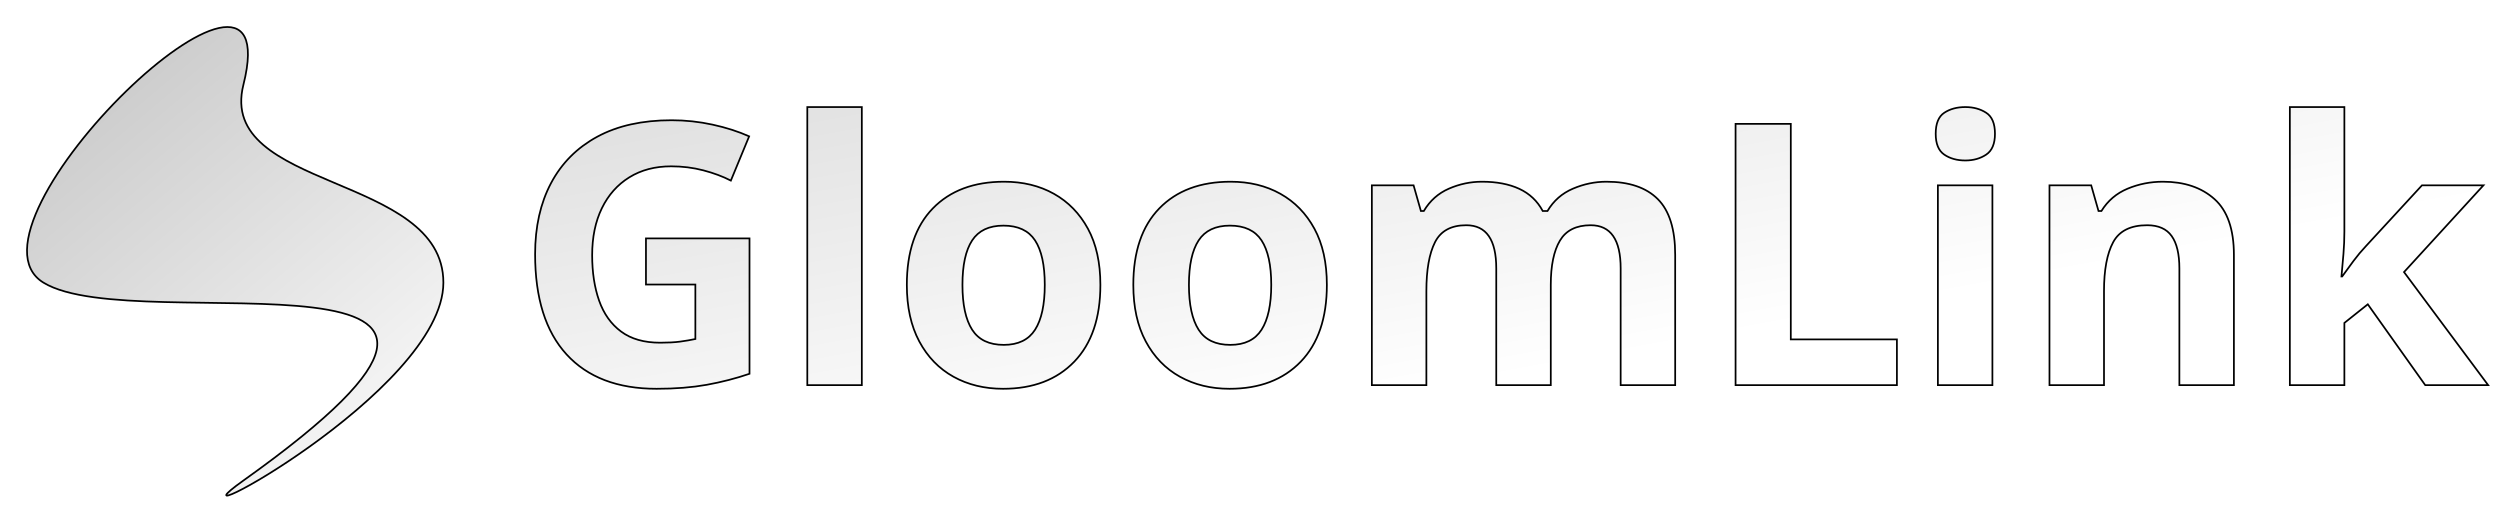
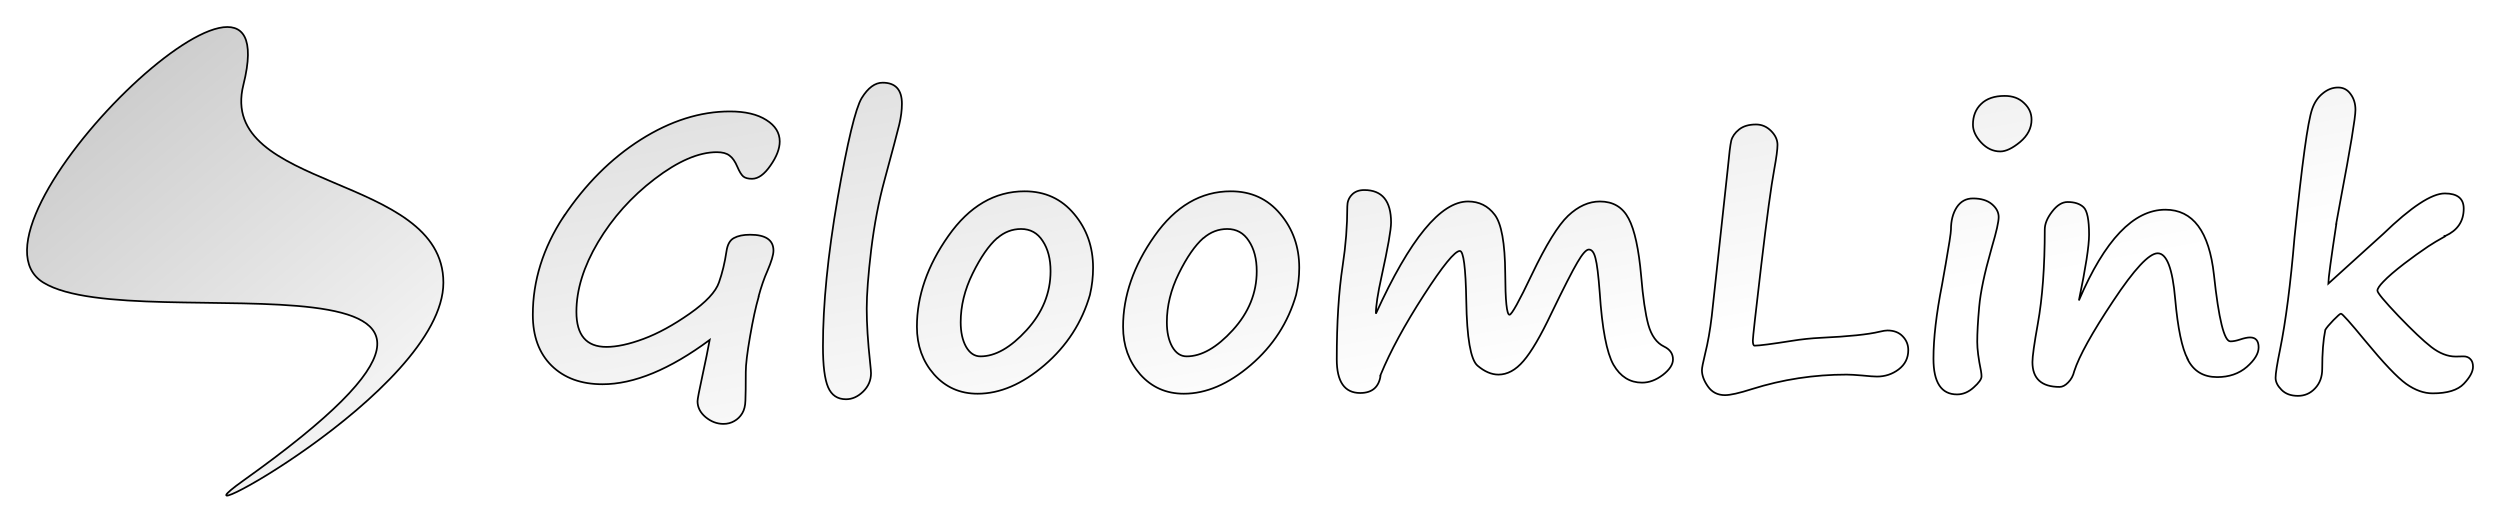
<svg xmlns="http://www.w3.org/2000/svg" xmlns:xlink="http://www.w3.org/1999/xlink" width="1435mm" height="300mm" viewBox="0 0 1435 300" version="1.1" id="svg1">
  <defs id="defs1">
    <linearGradient id="linearGradient4">
      <stop style="stop-color:#bfbfbf;stop-opacity:1;" offset="0" id="stop4" />
      <stop style="stop-color:#ffffff;stop-opacity:1;" offset="1" id="stop5" />
    </linearGradient>
    <linearGradient id="linearGradient2">
      <stop style="stop-color:#bfbfbf;stop-opacity:1;" offset="0" id="stop2" />
      <stop style="stop-color:#ffffff;stop-opacity:1;" offset="1" id="stop3" />
    </linearGradient>
    <linearGradient xlink:href="#linearGradient2" id="linearGradient3" x1="332.475" y1="-10.006" x2="583.39" y2="284.176" gradientUnits="userSpaceOnUse" gradientTransform="matrix(1.006672,0,0,0.9962673,-330.6018,3.878601)" />
    <linearGradient xlink:href="#linearGradient4" id="linearGradient5" x1="788.924" y1="-281.255" x2="880.589" y2="213.745" gradientUnits="userSpaceOnUse" gradientTransform="translate(-0.3739252)" />
  </defs>
  <g id="layer1">
    <g id="g2">
      <rect style="fill:none;stroke:none;stroke-width:2.866;stroke-dasharray:none" id="rect2" width="1432.134" height="297.134" x="0" y="-297.134" transform="scale(1,-1)" />
      <path id="path2" style="fill:url(#linearGradient3);fill-rule:evenodd;stroke:#000000;stroke-width:1.001;stroke-linecap:round;stroke-dasharray:none;stroke-opacity:1" d="m 254.499,162.23 c 0,62.736 -166.232,150.24 -114.78,113.594 C 345.368,129.352 79.188,195.432 24.939,162.23 -28.976,129.233 166.885,-59.624 139.719,48.637 124.441,109.523 254.499,99.494 254.499,162.23 Z" />
-       <text xml:space="preserve" style="font-size:210.017px;text-align:start;writing-mode:lr-tb;direction:ltr;text-anchor:start;fill:url(#linearGradient5);stroke:#000000;stroke-width:1;stroke-dasharray:none;stroke-opacity:1" x="294.966" y="221.067" id="text3">
-         <tspan id="tspan3" style="font-style:normal;font-variant:normal;font-weight:bold;font-stretch:normal;font-size:210.017px;font-family:'Segoe Print';-inkscape-font-specification:'Segoe Print Bold';fill:url(#linearGradient5);stroke-width:1;stroke-dasharray:none" x="294.966" y="221.067">GloomLink</tspan>
-       </text>
+       <path style="font-weight:bold;font-size:210.017px;font-family:'Segoe Print';-inkscape-font-specification:'Segoe Print Bold';fill:url(#linearGradient5);stroke:#000000" d="m 435.353,170.409 h 0.103 q -2.461,8.409 -4.922,22.663 -2.461,14.152 -2.461,20.509 0,11.793 -0.205,16.305 -0.103,4.512 -1.846,7.383 -1.743,2.871 -4.512,4.41 -2.769,1.641 -6.255,1.641 -5.538,0 -10.255,-3.897 -4.615,-3.897 -4.615,-9.127 0,-1.743 2.871,-14.972 2.564,-11.793 4.102,-20.202 -34.353,25.432 -61.528,25.432 -18.356,0 -29.226,-10.665 -10.767,-10.665 -10.767,-29.226 0,-29.329 17.638,-56.298 v 0.103 Q 342.24,96.37 367.775,80.167 393.411,63.965 418.946,63.965 q 13.229,0 20.92,4.922 7.691,4.82 7.691,12.306 0,6.255 -5.332,13.844 -5.23,7.589 -10.562,7.589 -3.384,0 -5.025,-1.333 -1.641,-1.436 -3.384,-5.538 -1.948,-4.615 -4.512,-6.46 -2.461,-1.948 -7.281,-1.948 -15.587,0 -35.686,15.382 -19.997,15.28 -32.508,36.302 -12.408,20.92 -12.408,39.993 0,20.099 17.228,20.099 8.922,0 21.33,-4.615 12.408,-4.615 26.457,-14.459 14.049,-9.845 16.818,-17.946 2.871,-8.101 4.307,-17.843 0.82,-5.743 4.204,-7.589 3.487,-1.948 9.332,-1.948 13.434,0 13.434,9.127 0,3.589 -3.487,11.69 -2.769,6.153 -5.127,14.869 z M 506.624,47.455 q 11.075,0 11.075,12.101 0,5.538 -1.538,11.998 -1.538,6.358 -8.409,31.687 -5.025,18.356 -7.691,40.096 -2.564,21.637 -2.564,33.841 0,13.024 1.948,30.969 0.513,4.82 0.513,6.05 0,6.153 -4.512,10.562 -4.512,4.41 -9.845,4.41 -7.281,0 -10.255,-6.871 -2.974,-6.871 -2.974,-23.586 0,-35.994 8.409,-84.807 8.511,-48.813 13.844,-57.632 5.435,-8.819 11.998,-8.819 z M 625.681,169.076 q -6.871,23.996 -26.15,40.506 -19.176,16.408 -38.353,16.408 -15.177,0 -25.022,-11.075 -9.845,-11.178 -9.845,-27.38 0,-26.457 18.048,-52.094 18.048,-25.637 43.788,-25.637 17.536,0 28.406,13.024 10.87,12.921 10.87,30.867 0,7.794 -1.743,15.28 z m -53.325,-32.405 q -7.178,6.358 -14.049,20.304 -6.871,13.946 -6.871,27.995 0,8.511 3.076,14.049 3.179,5.538 8.306,5.538 12.716,0 26.457,-15.074 13.741,-15.074 13.741,-33.841 0,-10.562 -4.512,-17.331 -4.41,-6.871 -12.408,-6.871 -7.588,0 -13.639,5.23 z m 171.664,32.405 q -6.871,23.996 -26.15,40.506 -19.176,16.408 -38.353,16.408 -15.177,0 -25.022,-11.075 -9.845,-11.178 -9.845,-27.38 0,-26.457 18.048,-52.094 18.048,-25.637 43.788,-25.637 17.536,0 28.406,13.024 10.87,12.921 10.87,30.867 0,7.794 -1.743,15.28 z m -53.325,-32.405 q -7.178,6.358 -14.049,20.304 -6.871,13.946 -6.871,27.995 0,8.511 3.076,14.049 3.179,5.538 8.306,5.538 12.716,0 26.457,-15.074 13.741,-15.074 13.741,-33.841 0,-10.562 -4.512,-17.331 -4.41,-6.871 -12.408,-6.871 -7.588,0 -13.639,5.23 z m 101.83,78.346 q -1.231,10.562 -11.793,10.562 -13.434,0 -13.434,-19.381 0,-31.379 3.384,-53.632 2.666,-17.331 2.666,-34.046 0,-3.999 2.564,-6.666 2.564,-2.769 7.178,-2.769 15.382,0 15.382,18.664 0,6.05 -5.435,30.867 -3.282,14.767 -3.282,21.432 29.329,-64.4 52.914,-64.4 9.537,0 15.28,7.589 5.845,7.588 6.05,33.636 0.103,23.791 2.461,23.791 1.846,0 12.818,-23.073 12.203,-25.534 20.817,-33.738 8.717,-8.204 18.253,-8.204 11.383,0 16.51,9.845 5.127,9.742 7.178,33.02 1.538,18.459 4.102,27.893 2.666,9.434 9.024,12.511 5.127,2.461 5.127,7.383 0,4.41 -5.845,8.922 -5.845,4.41 -11.896,4.41 -10.46,0 -16.408,-10.255 -5.845,-10.357 -7.896,-41.429 -1.128,-14.972 -2.461,-19.792 -1.231,-4.922 -3.794,-4.922 -2.256,0 -6.563,7.383 -4.307,7.281 -14.869,29.123 -9.332,19.689 -16.1,27.483 -6.666,7.794 -14.357,7.794 -5.948,0 -11.998,-5.127 -5.948,-5.127 -6.46,-37.225 -0.513,-28.611 -3.692,-28.611 -4.307,0 -20.715,25.432 -16.408,25.432 -24.714,45.531 z m 284.877,1.128 q -2.461,0 -8.511,-0.615 -6.05,-0.513 -8.922,-0.513 -27.995,0 -54.35,8.306 -10.87,3.487 -15.485,3.487 -6.255,0 -9.742,-4.922 -3.487,-4.922 -3.487,-9.434 0,-1.846 1.846,-9.434 2.359,-9.434 3.794,-21.535 l 9.229,-85.012 q 1.128,-12.101 1.948,-15.69 0.923,-3.589 4.512,-6.46 3.589,-2.871 9.742,-2.871 4.922,0 8.614,3.692 3.692,3.692 3.692,7.999 0,3.897 -1.846,13.946 -2.666,14.357 -7.486,55.17 -4.82,40.814 -4.82,43.172 0,2.974 1.026,2.974 3.897,0 21.432,-2.769 8.204,-1.333 16.613,-1.743 23.996,-1.128 33.636,-3.487 3.076,-0.718 4.512,-0.718 5.64,0 8.819,3.384 3.179,3.282 3.179,7.896 0,6.871 -5.537,11.075 -5.435,4.102 -12.408,4.102 z m 88.704,-147.463 q 0,7.281 -6.563,12.818 -6.563,5.435 -11.383,5.435 -6.153,0 -10.973,-5.127 -4.717,-5.127 -4.717,-10.255 0,-7.383 4.717,-11.895 4.717,-4.615 13.536,-4.615 6.871,0 11.075,4.102 4.307,3.999 4.307,9.537 z m -49.53,84.294 v 0.103 q 3.281,-18.664 3.281,-21.33 0,-7.589 3.281,-12.716 3.384,-5.127 9.332,-5.127 6.973,0 10.87,3.282 3.897,3.282 3.897,7.383 0,4.102 -3.794,16.92 l -0.615,2.256 q -5.64,19.792 -6.768,32.302 -1.128,12.511 -1.128,20.202 0,6.255 2.154,16.715 0.308,1.846 0.308,3.076 0,2.359 -4.512,6.358 -4.41,3.999 -9.537,3.999 -13.536,0 -13.536,-20.509 0,-17.433 4.922,-42.455 1.025,-5.538 1.846,-10.46 z m 139.157,53.12 q -4.922,-9.229 -7.178,-34.456 -2.256,-26.252 -10.05,-26.252 -7.383,0 -25.534,27.38 -18.151,27.278 -22.355,40.301 -0.923,3.897 -3.487,6.46 -2.461,2.564 -4.922,2.564 -15.587,0 -15.587,-14.254 0,-4.82 3.076,-21.945 3.999,-22.15 3.999,-54.145 0,-4.82 4.204,-10.255 4.205,-5.538 8.922,-5.538 5.948,0 9.127,2.974 3.179,2.974 3.179,15.792 0,9.742 -5.845,37.737 22.253,-52.094 49.633,-52.094 23.791,0 27.893,37.43 4.102,38.148 9.434,38.148 2.359,0 5.435,-1.025 3.692,-1.231 5.845,-1.231 4.922,0 4.922,5.743 0,5.23 -6.768,11.178 -6.768,5.845 -17.023,5.845 -11.896,0 -17.023,-10.357 z m 147.873,-70.655 h 0.103 q 0,0 -0.205,0.205 -5.948,3.282 -9.639,5.743 -6.871,4.615 -13.844,9.947 -7.999,6.153 -11.998,10.357 -3.384,3.487 -3.384,5.127 0,1.846 11.998,14.459 11.998,12.511 18.971,17.946 7.076,5.435 13.947,5.435 l 4.512,-0.103 q 2.461,0 3.897,1.538 1.538,1.436 1.538,4.41 0,4.204 -5.23,9.742 -5.23,5.538 -17.946,5.538 -7.486,0 -15.177,-5.435 -7.691,-5.538 -23.586,-24.816 -12.716,-15.485 -13.844,-15.485 -0.718,0 -4.307,3.692 -3.589,3.692 -4.717,5.64 v 0.103 q -1.743,8.511 -1.743,22.253 0,6.871 -4.102,11.178 -3.999,4.307 -9.845,4.307 -6.05,0 -9.434,-3.487 -3.384,-3.384 -3.384,-6.871 0,-3.692 2.564,-16.202 4.922,-24.304 8.306,-64.502 3.281,-32.097 5.743,-50.043 2.461,-18.048 4.41,-23.586 1.948,-5.64 6.05,-8.922 4.102,-3.384 8.819,-3.384 4.512,0 7.178,3.794 2.769,3.692 2.769,9.024 0,6.666 -8.614,52.094 l -2.461,13.434 h 0.102 q -4.512,29.636 -4.615,34.251 l 31.482,-28.508 q 24.099,-23.278 35.379,-23.278 10.87,0 10.87,8.717 0,10.87 -10.562,15.69 z" id="text3" aria-label="GloomLink" />
    </g>
  </g>
</svg>
